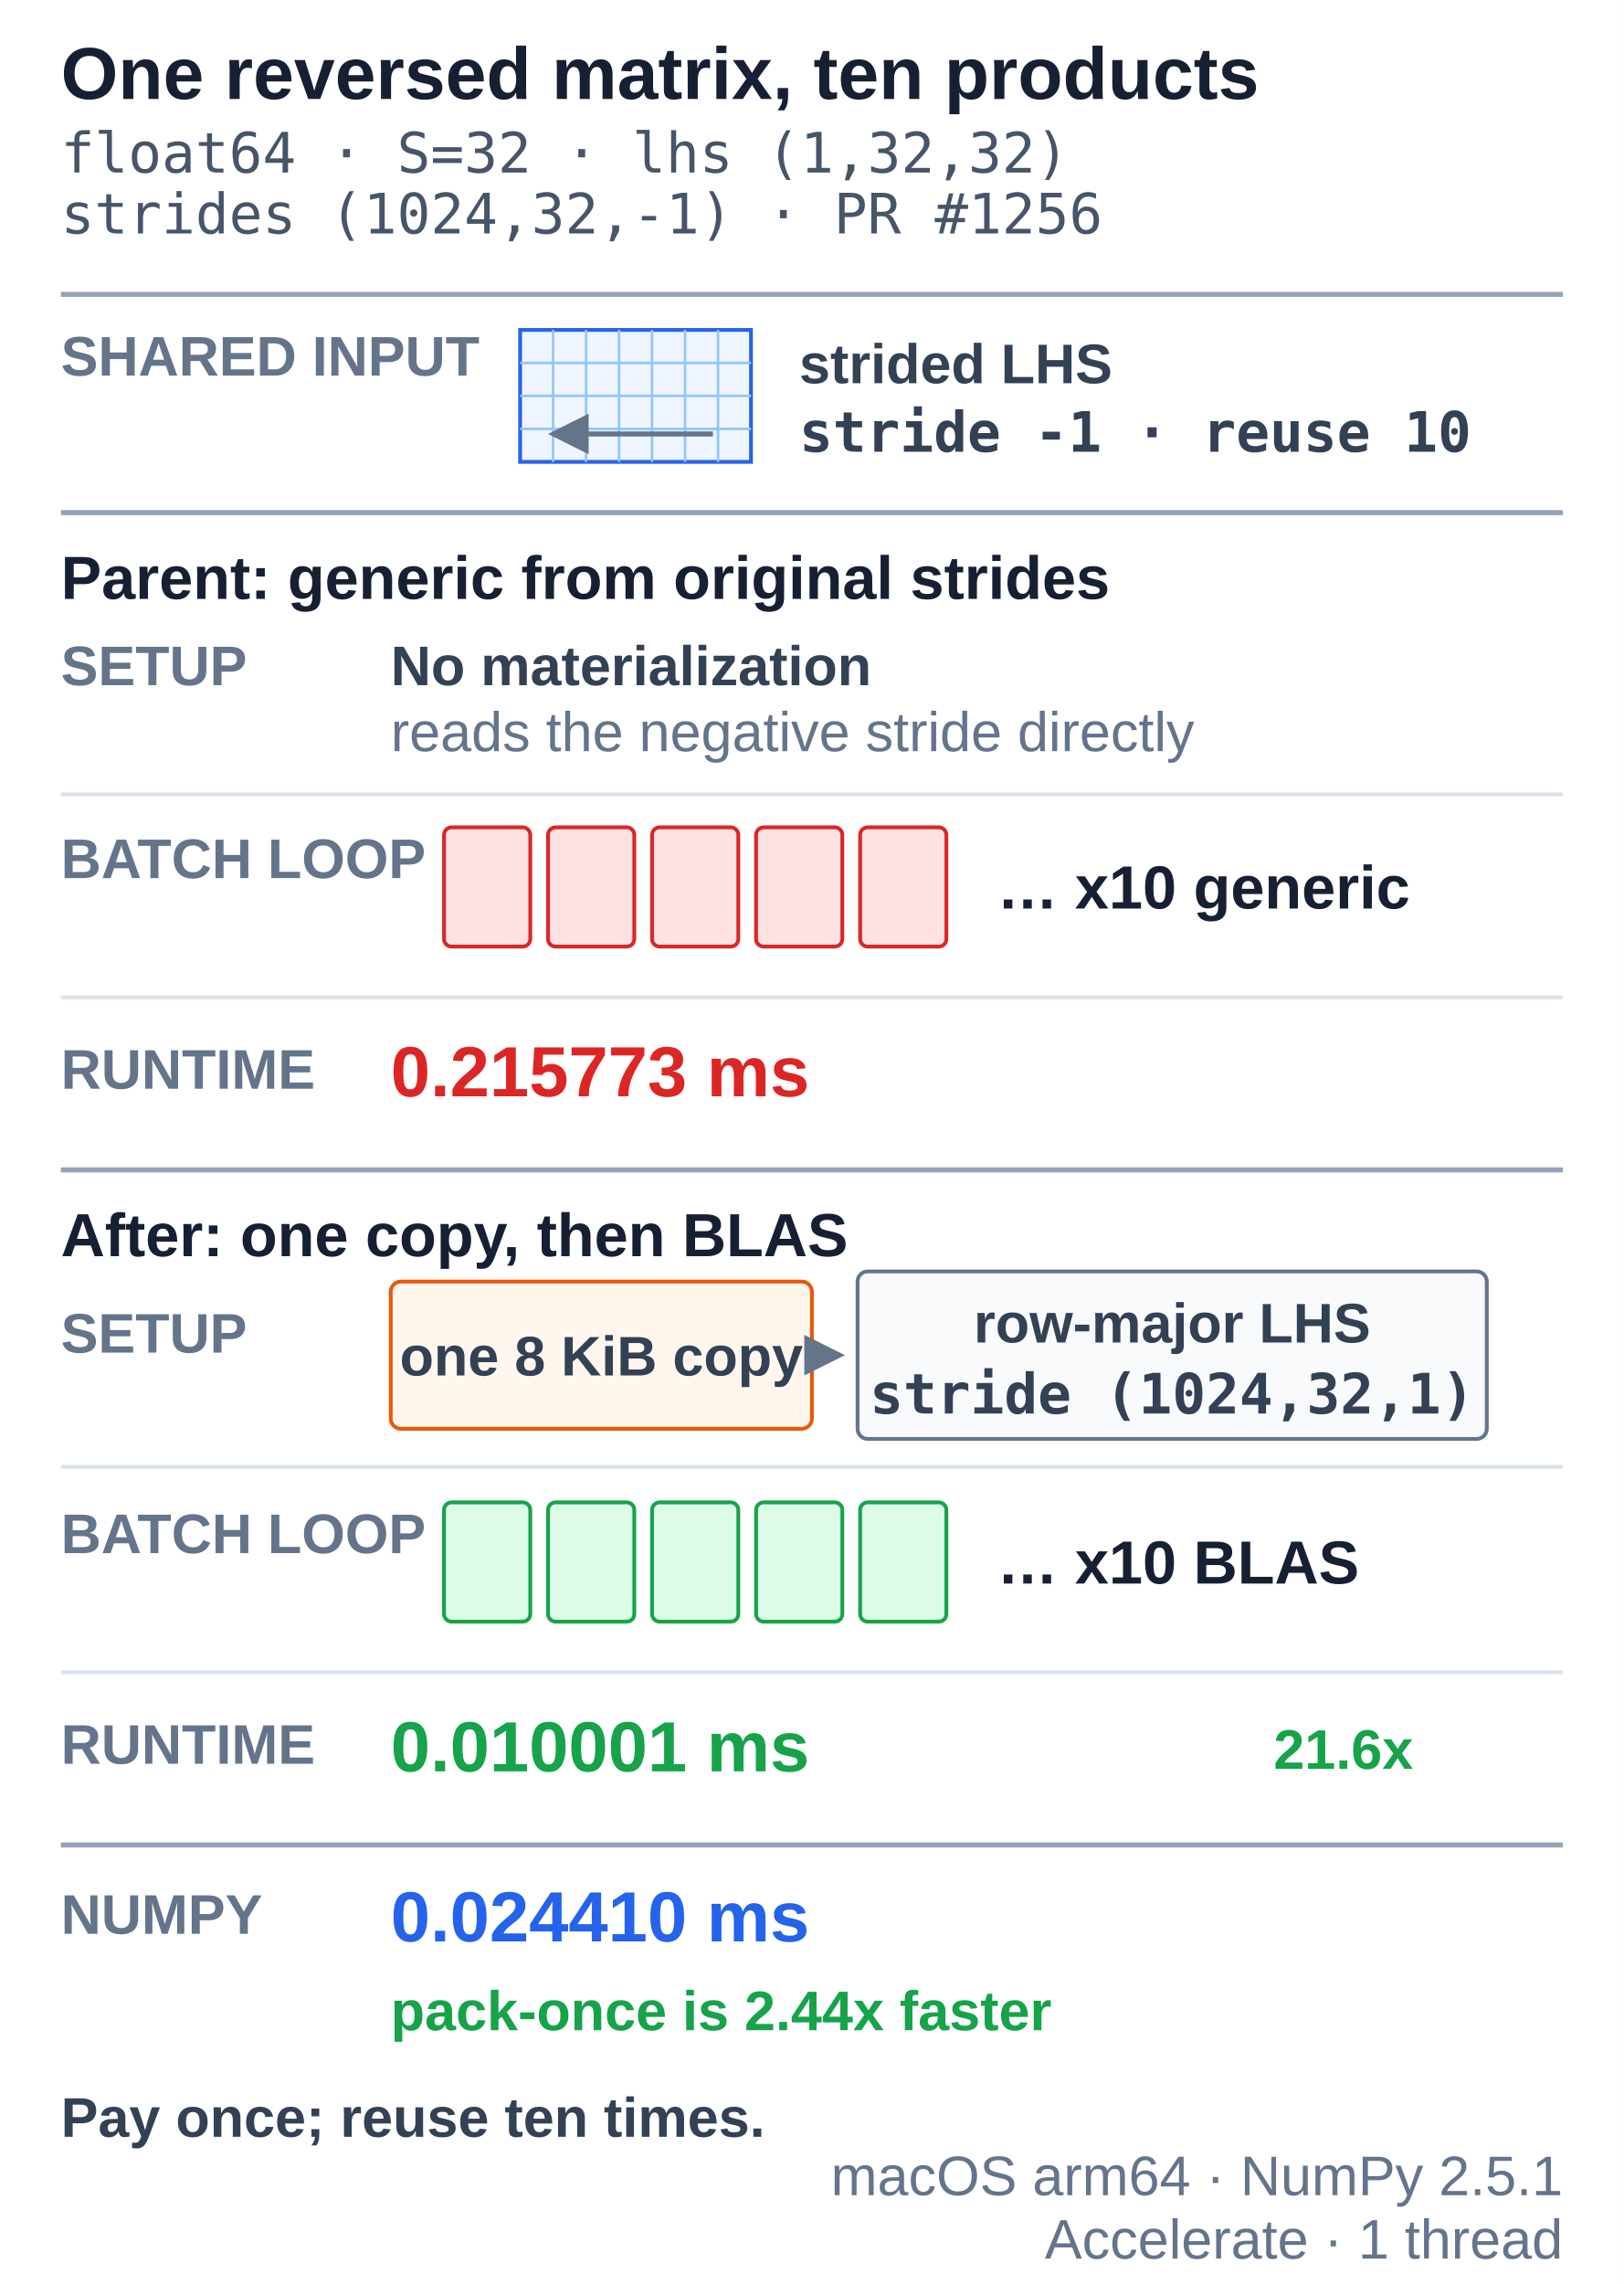
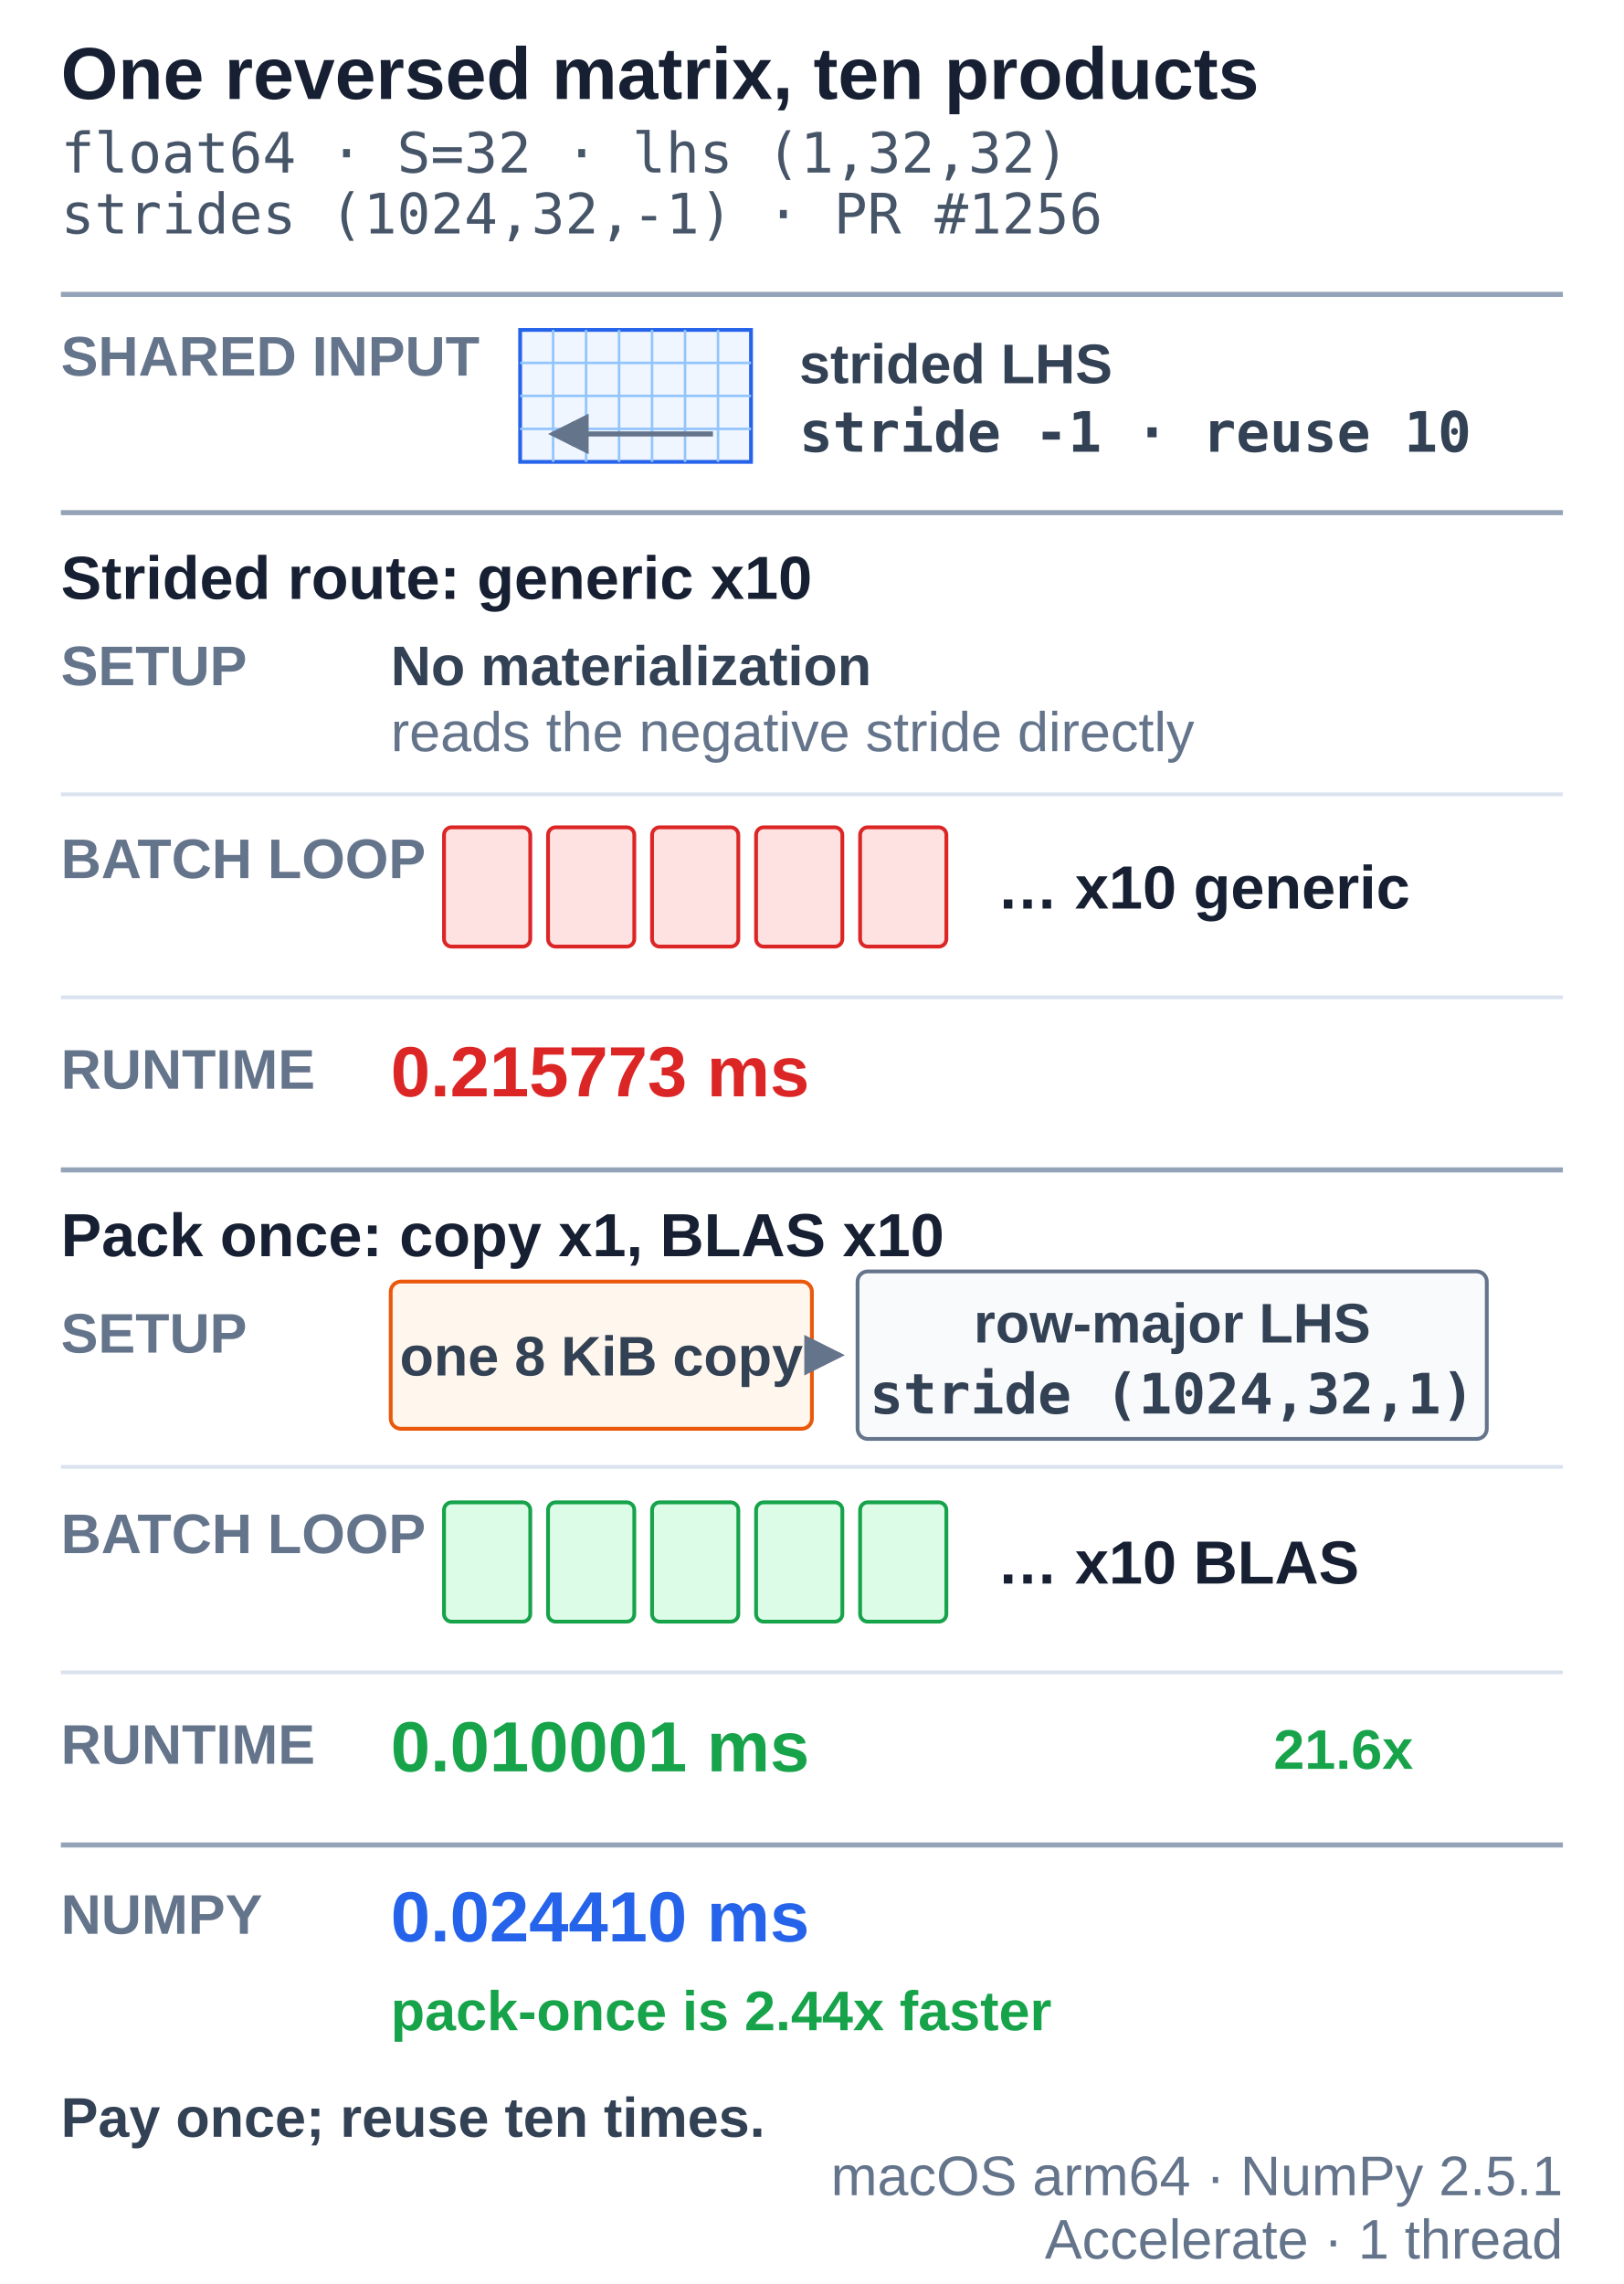
<svg xmlns="http://www.w3.org/2000/svg" viewBox="0 0 640 900" role="img" aria-labelledby="title desc">
  <defs>
    <marker id="arrow-mobile" markerWidth="8" markerHeight="8" refX="7" refY="4" orient="auto">
      <path d="M0,0 L8,4 L0,8 Z" fill="#64748b" />
    </marker>
  </defs>
  <style>
    .title { font-family: Arial, sans-serif; font-size: 29px; font-weight: 700; fill: #172033; }
    .subtitle { font-family: Consolas, monospace; font-size: 22px; font-weight: 500; fill: #475569; }
    .heading { font-family: Arial, sans-serif; font-size: 24px; font-weight: 700; fill: #172033; }
    .row-label { font-family: Arial, sans-serif; font-size: 22px; font-weight: 700; letter-spacing: 0; fill: #64748b; }
    .label { font-family: Arial, sans-serif; font-size: 22px; font-weight: 600; fill: #334155; }
    .small { font-family: Arial, sans-serif; font-size: 22px; font-weight: 500; fill: #64748b; }
    .mono { font-family: Consolas, monospace; font-size: 22px; font-weight: 600; fill: #334155; }
    .metric { font-family: Arial, sans-serif; font-size: 28px; font-weight: 700; }
    .ratio { font-family: Arial, sans-serif; font-size: 22px; font-weight: 700; }
    .rule { stroke: #dbe3ee; stroke-width: 1.5; }
    .divider { stroke: #94a3b8; stroke-width: 2; }
    .arrow { fill: none; stroke: #64748b; stroke-width: 2; marker-end: url(#arrow-mobile); }
    .generic { fill: #fee2e2; stroke: #dc2626; stroke-width: 1.5; }
    .blas { fill: #dcfce7; stroke: #16a34a; stroke-width: 1.5; }
    .packed { fill: #fff7ed; stroke: #ea580c; stroke-width: 1.5; }
  </style>
  <rect width="640" height="900" fill="#ffffff" />
  <text x="24" y="39" class="title">One reversed matrix, ten products</text>
  <text x="24" y="68" class="subtitle">float64 · S=32 · lhs (1,32,32)</text>
  <text x="24" y="92" class="subtitle">strides (1024,32,-1) · PR #1256</text>
  <line x1="24" y1="116" x2="616" y2="116" class="divider" />
  <text x="24" y="148" class="row-label">SHARED INPUT</text>
  <rect x="205" y="130" width="91" height="52" fill="#eff6ff" stroke="#2563eb" stroke-width="1.5" />
  <path d="M218 130V182 M231 130V182 M244 130V182 M257 130V182 M270 130V182 M283 130V182 M205 143H296 M205 156H296 M205 169H296" fill="none" stroke="#93c5fd" stroke-width="1" />
  <path d="M281 171 H218" class="arrow" />
  <path d="M218 171 L226 166 V176 Z" fill="#64748b" />
  <text x="315" y="151" class="label">strided LHS</text>
  <text x="315" y="178" class="mono">stride -1 · reuse 10</text>
  <line x1="24" y1="202" x2="616" y2="202" class="divider" />
-   <text x="24" y="236" class="heading">Parent: generic from original strides</text>
+   <text x="24" y="236" class="heading">Strided route: generic x10</text>
  <text x="24" y="270" class="row-label">SETUP</text>
  <text x="154" y="270" class="label">No materialization</text>
  <text x="154" y="296" class="small">reads the negative stride directly</text>
  <line x1="24" y1="313" x2="616" y2="313" class="rule" />
  <text x="24" y="346" class="row-label">BATCH LOOP</text>
  <g transform="translate(175 326)">
    <rect x="0" y="0" width="34" height="47" rx="3" class="generic" />
    <rect x="41" y="0" width="34" height="47" rx="3" class="generic" />
    <rect x="82" y="0" width="34" height="47" rx="3" class="generic" />
    <rect x="123" y="0" width="34" height="47" rx="3" class="generic" />
    <rect x="164" y="0" width="34" height="47" rx="3" class="generic" />
    <text x="218" y="32" class="heading" fill="#dc2626">… x10 generic</text>
  </g>
  <line x1="24" y1="393" x2="616" y2="393" class="rule" />
  <text x="24" y="429" class="row-label">RUNTIME</text>
  <text x="154" y="432" class="metric" fill="#dc2626">0.215773 ms</text>
  <line x1="24" y1="461" x2="616" y2="461" class="divider" />
-   <text x="24" y="495" class="heading">After: one copy, then BLAS</text>
+   <text x="24" y="495" class="heading">Pack once: copy x1, BLAS x10</text>
  <text x="24" y="533" class="row-label">SETUP</text>
  <rect x="154" y="505" width="166" height="58" rx="4" class="packed" />
  <text x="237" y="542" class="label" text-anchor="middle">one 8 KiB copy</text>
  <path d="M326 534 H331" class="arrow" />
  <rect x="338" y="501" width="248" height="66" rx="4" fill="#f8fafc" stroke="#64748b" stroke-width="1.5" />
  <text x="462" y="529" class="label" text-anchor="middle">row-major LHS</text>
  <text x="462" y="557" class="mono" text-anchor="middle">stride (1024,32,1)</text>
  <line x1="24" y1="578" x2="616" y2="578" class="rule" />
  <text x="24" y="612" class="row-label">BATCH LOOP</text>
  <g transform="translate(175 592)">
    <rect x="0" y="0" width="34" height="47" rx="3" class="blas" />
    <rect x="41" y="0" width="34" height="47" rx="3" class="blas" />
    <rect x="82" y="0" width="34" height="47" rx="3" class="blas" />
    <rect x="123" y="0" width="34" height="47" rx="3" class="blas" />
    <rect x="164" y="0" width="34" height="47" rx="3" class="blas" />
    <text x="218" y="32" class="heading" fill="#16a34a">… x10 BLAS</text>
  </g>
  <line x1="24" y1="659" x2="616" y2="659" class="rule" />
  <text x="24" y="695" class="row-label">RUNTIME</text>
  <text x="154" y="698" class="metric" fill="#16a34a">0.010001 ms</text>
  <text x="557" y="697" class="ratio" fill="#16a34a" text-anchor="end">21.6x</text>
  <line x1="24" y1="727" x2="616" y2="727" class="divider" />
  <text x="24" y="762" class="row-label">NUMPY</text>
  <text x="154" y="765" class="metric" fill="#2563eb">0.024410 ms</text>
  <text x="154" y="800" class="ratio" fill="#16a34a">pack-once is 2.44x faster</text>
  <text x="24" y="842" class="label">Pay once; reuse ten times.</text>
  <text x="616" y="865" class="small" text-anchor="end">macOS arm64 · NumPy 2.5.1</text>
  <text x="616" y="890" class="small" text-anchor="end">Accelerate · 1 thread</text>
</svg>
